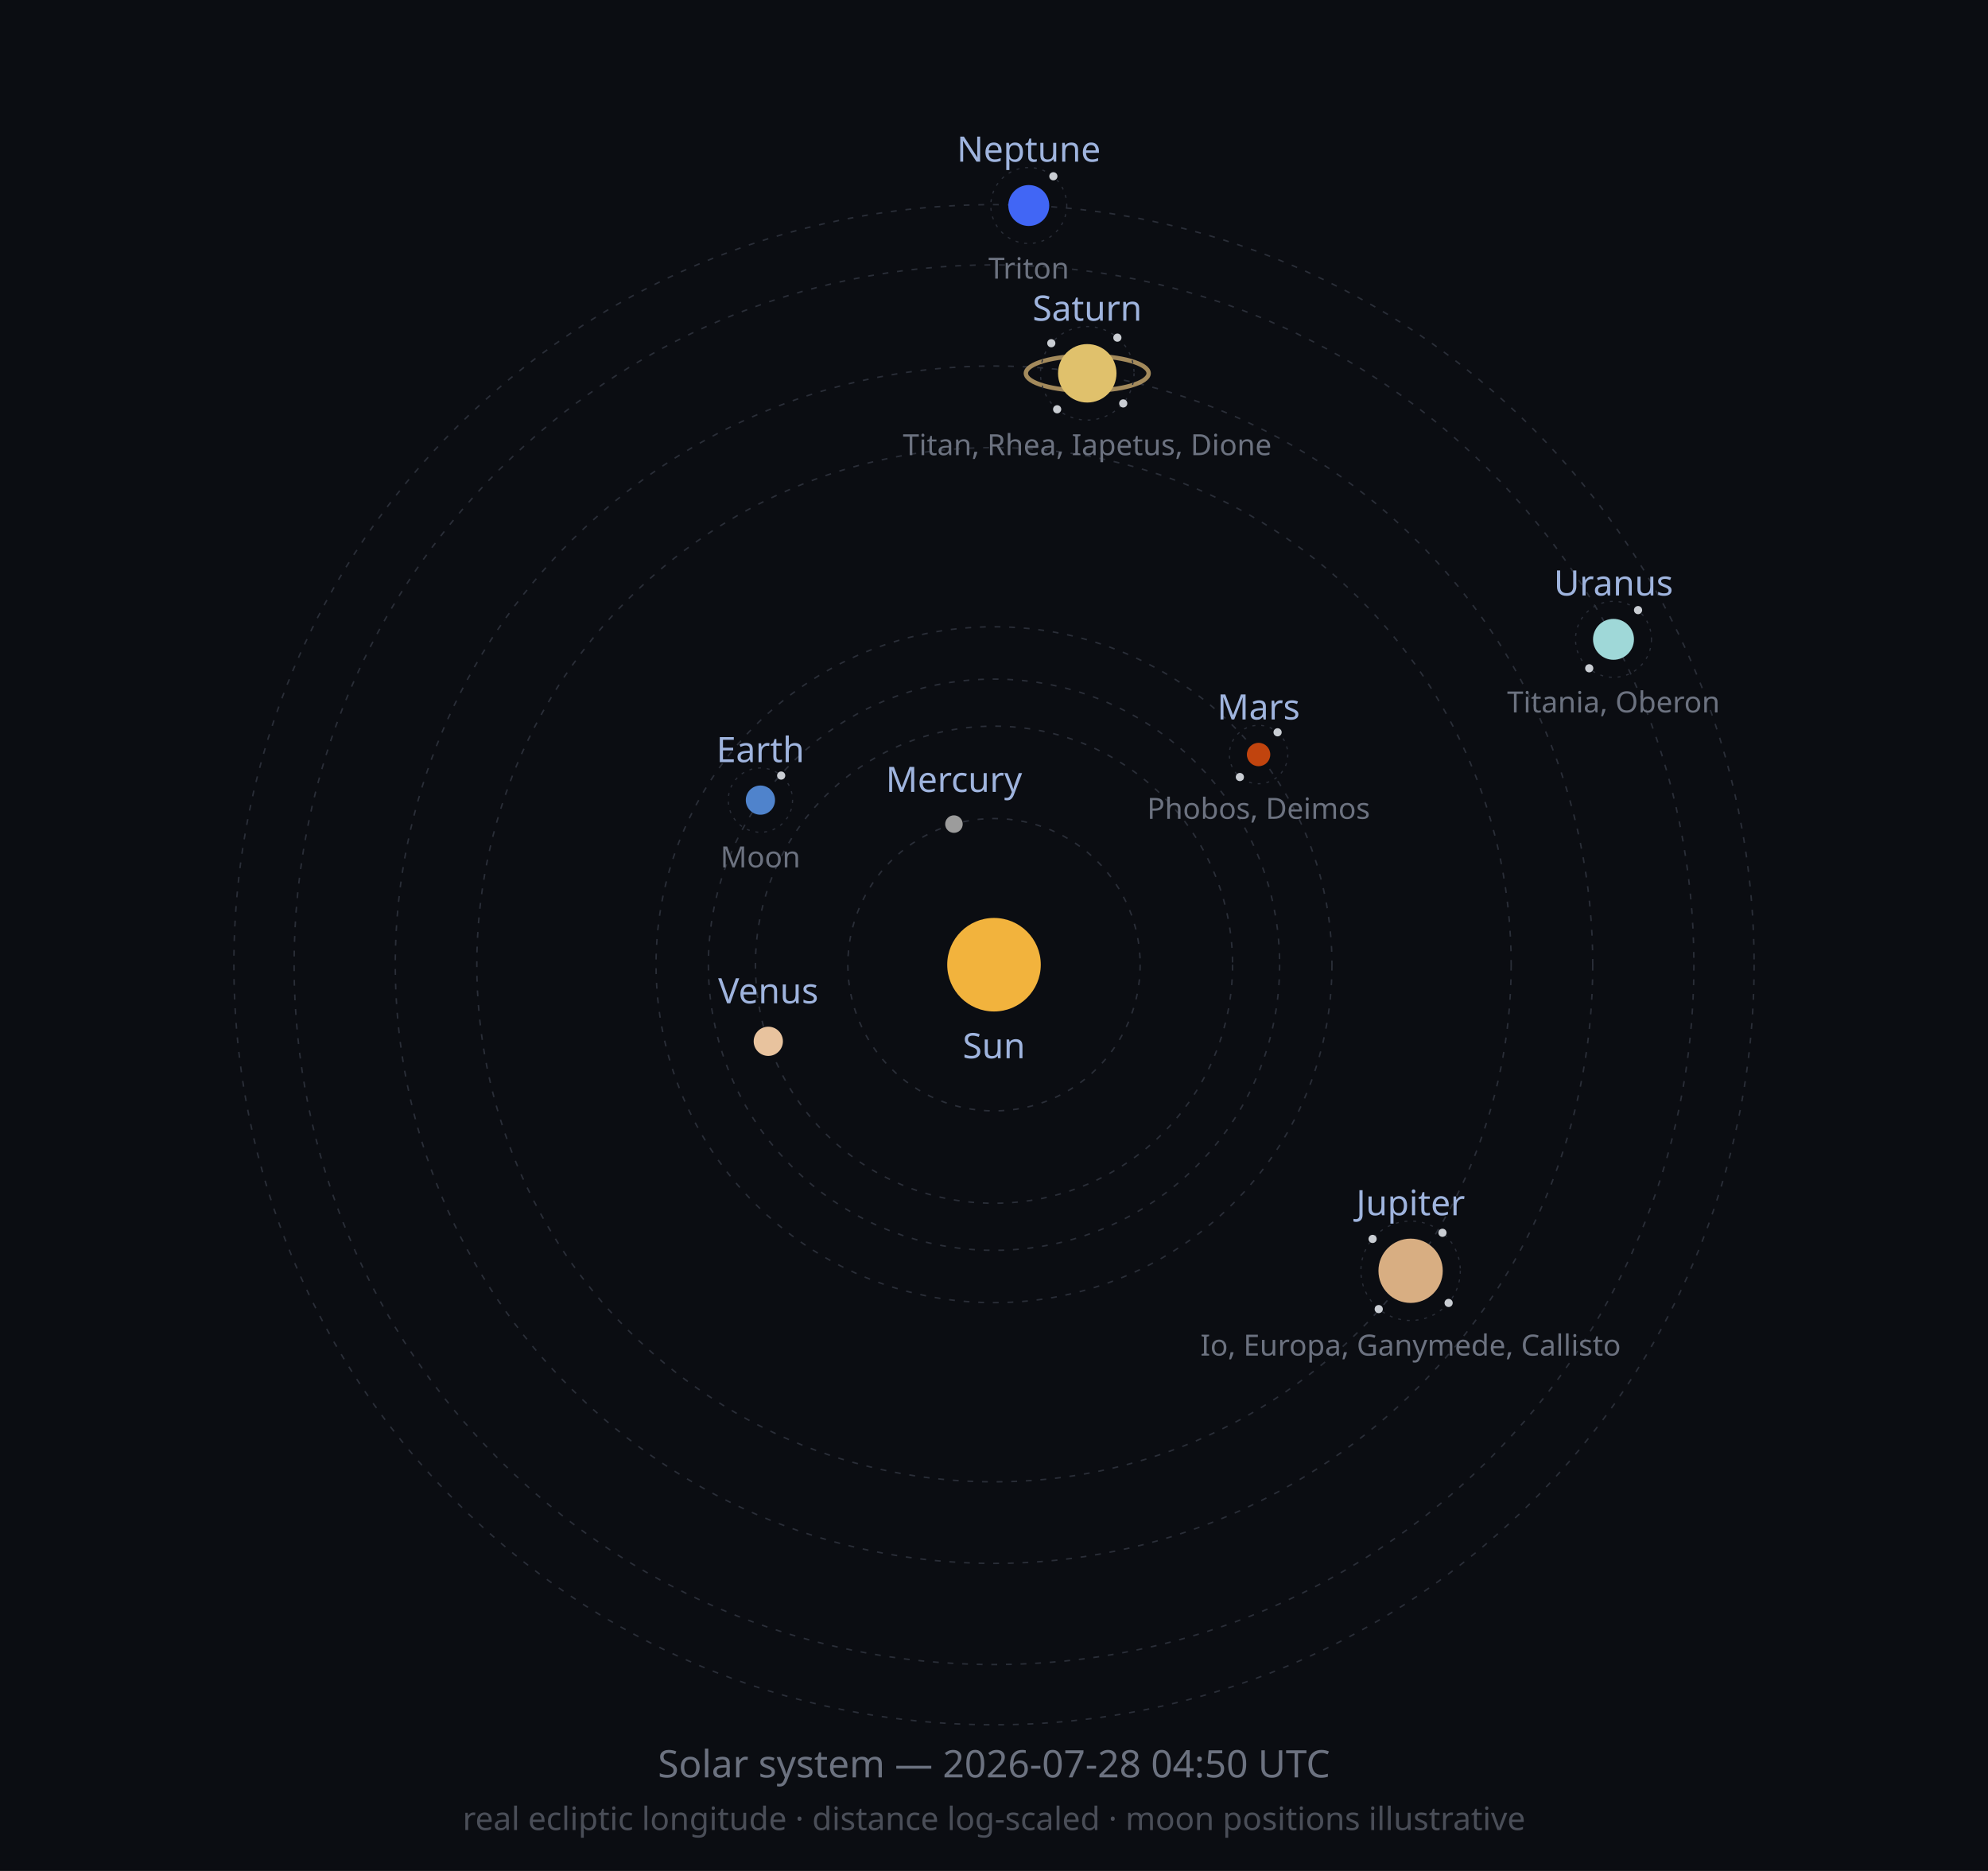
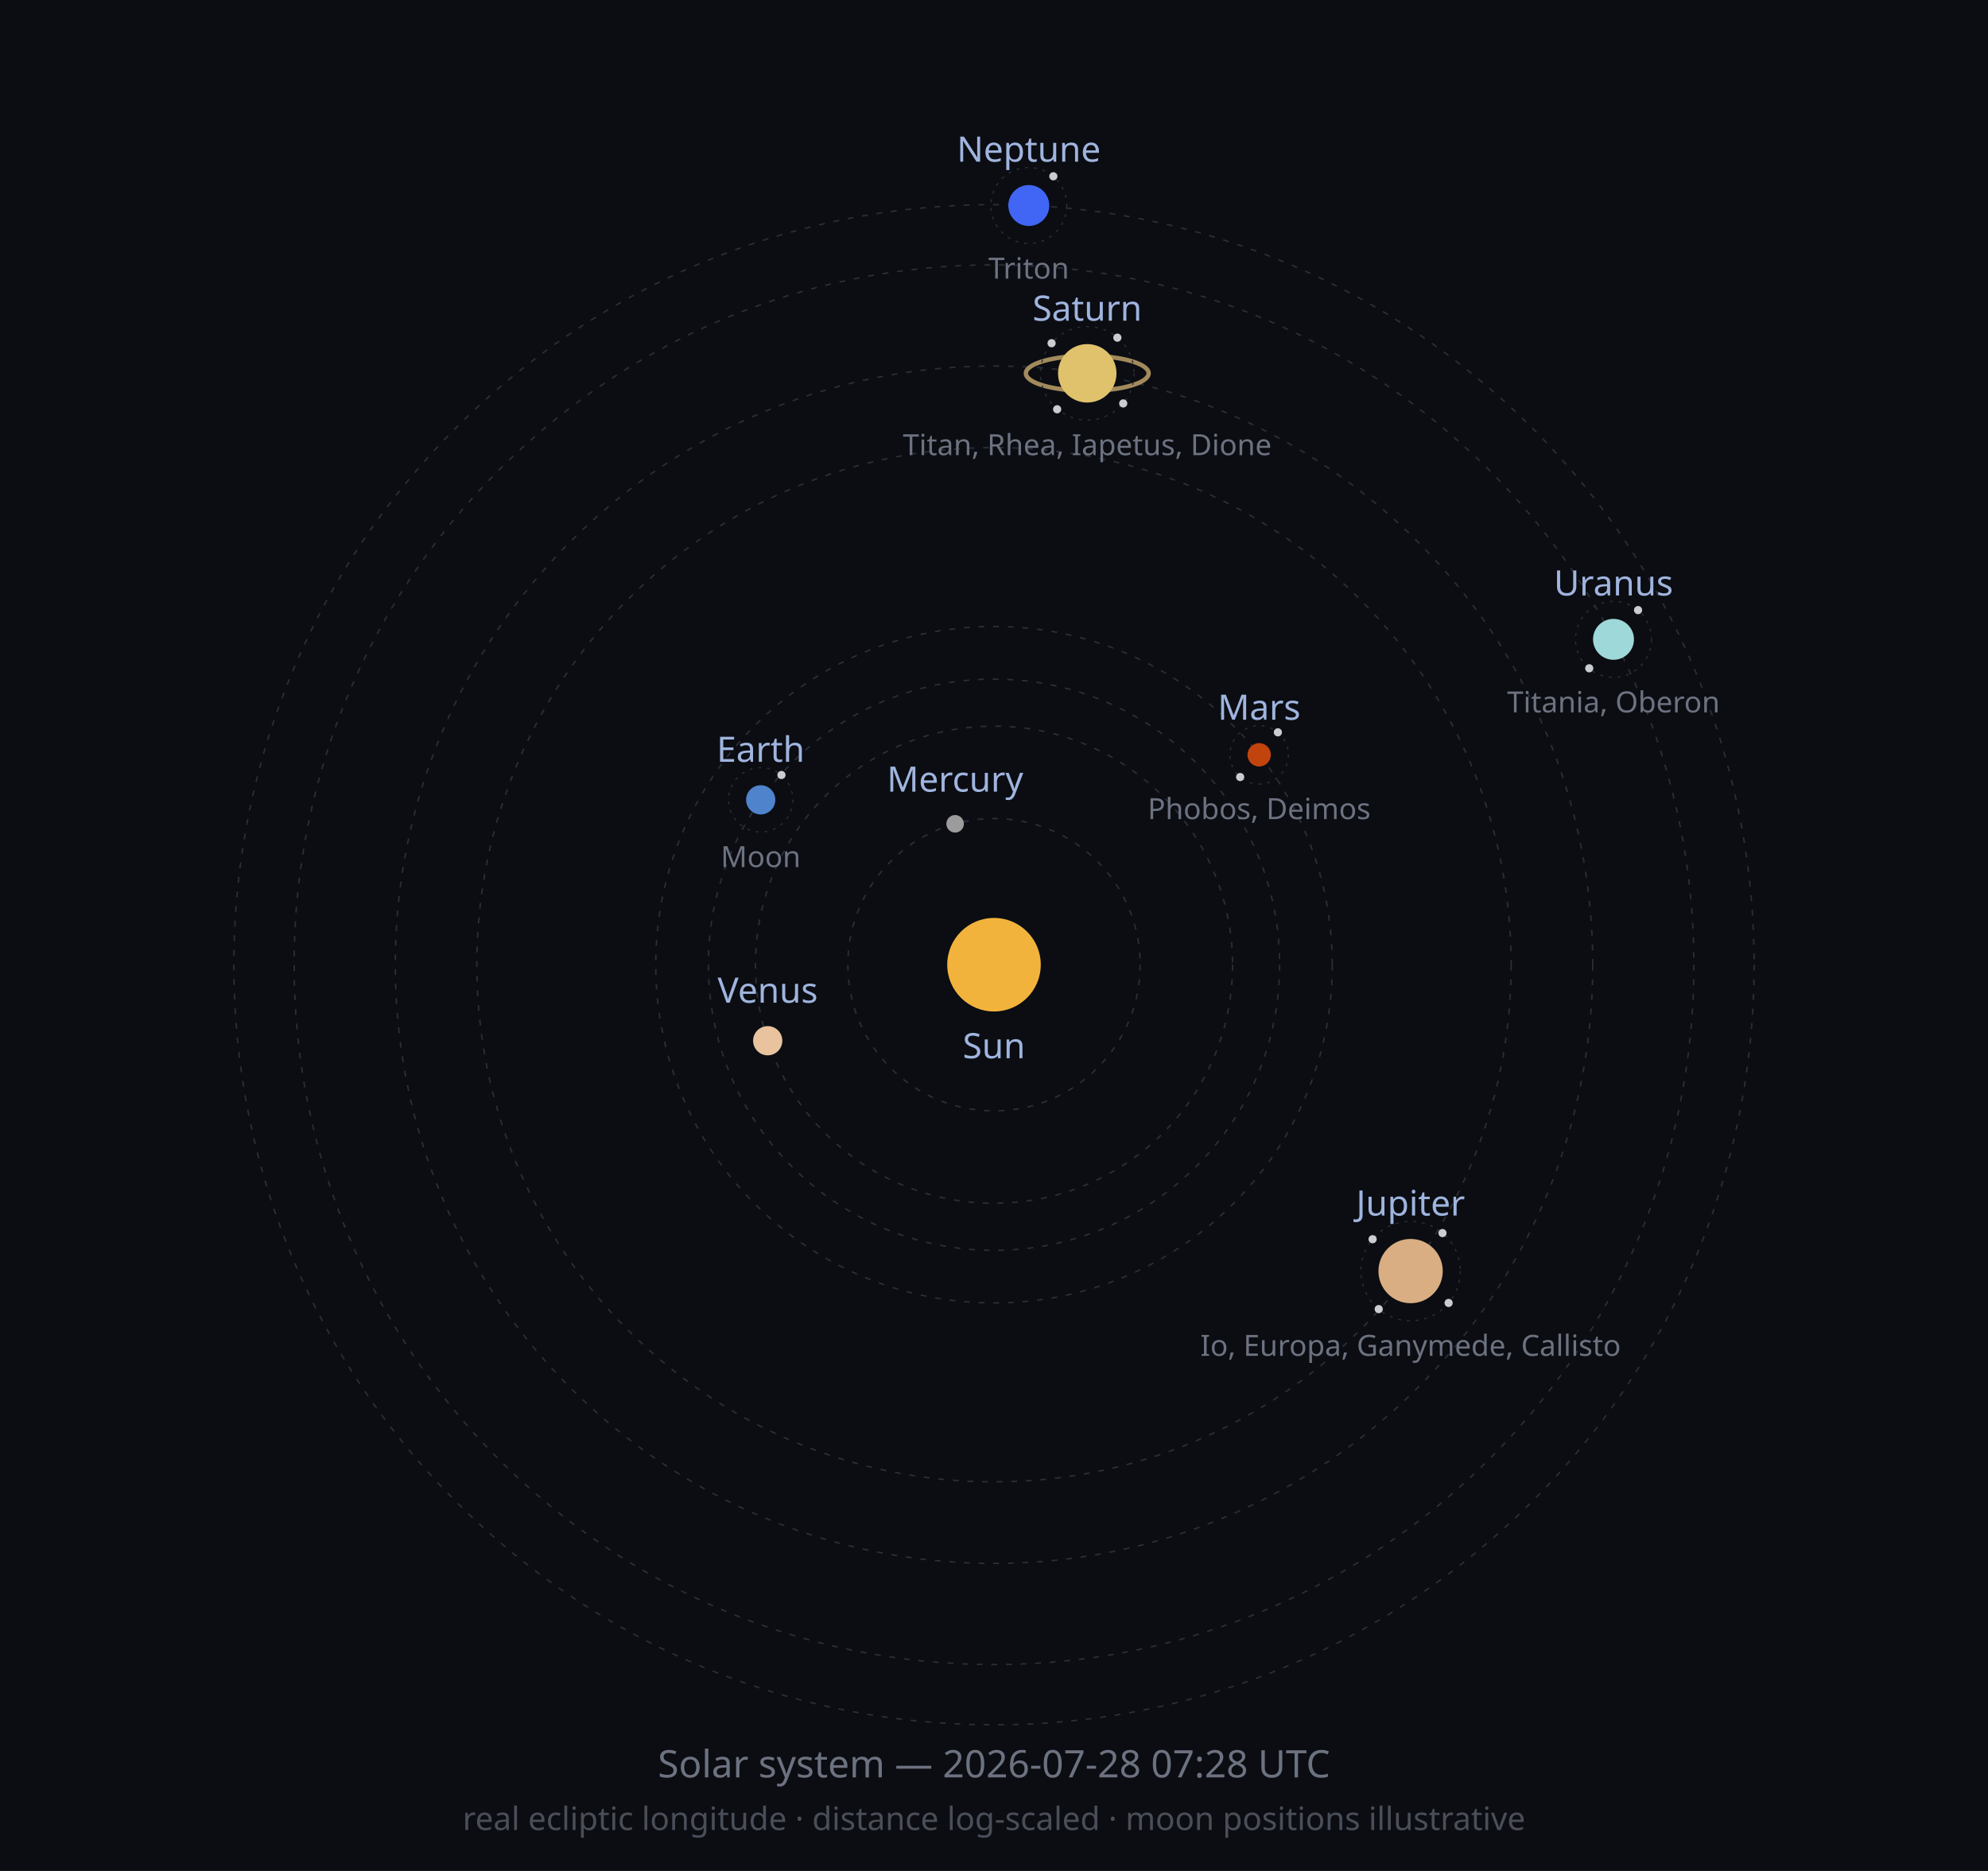
<svg xmlns="http://www.w3.org/2000/svg" width="680" height="640" viewBox="0 0 680 640" role="img">
  <defs>
    <marker id="arrow" viewBox="0 0 10 10" refX="8" refY="5" markerWidth="6" markerHeight="6" orient="auto-start-reverse">
      <path d="M2 1L8 5L2 9" fill="none" stroke="context-stroke" stroke-width="1.5" stroke-linecap="round" stroke-linejoin="round" />
    </marker>
  </defs>
  <style>
  .orbit { fill: none; stroke: #2A2E38; stroke-width: 0.5; stroke-dasharray: 2 3; }
  .moonorbit { fill: none; stroke: #2A2E38; stroke-width: 0.4; stroke-dasharray: 1 2; }
  .lbl { font-family: sans-serif; font-size: 12px; fill: #9FB4DE; }
  .moonlbl { font-family: sans-serif; font-size: 10px; fill: #6C7280; }
</style>
  <rect width="680" height="640" fill="#0B0D12" />
  <circle class="orbit" cx="340" cy="330" r="50.0" />
  <circle class="orbit" cx="340" cy="330" r="81.6" />
  <circle class="orbit" cx="340" cy="330" r="97.7" />
-   <circle class="orbit" cx="340" cy="330" r="115.6" />
+   <circle class="orbit" cx="340" cy="330" r="115.7" />
  <circle class="orbit" cx="340" cy="330" r="176.9" />
  <circle class="orbit" cx="340" cy="330" r="204.8" />
  <circle class="orbit" cx="340" cy="330" r="239.4" />
  <circle class="orbit" cx="340" cy="330" r="260.0" />
  <circle cx="340" cy="330" r="16" fill="#F2B33D" />
  <text class="lbl" x="340" y="362" text-anchor="middle">Sun</text>
-   <circle cx="326.3" cy="281.9" r="3" fill="#9C9C9C" />
-   <text class="lbl" x="326.3" y="270.9" text-anchor="middle">Mercury</text>
-   <circle cx="262.8" cy="356.2" r="5" fill="#E8C39E" />
-   <text class="lbl" x="262.8" y="343.2" text-anchor="middle">Venus</text>
-   <circle cx="260.1" cy="273.7" r="5" fill="#4F83CC" />
-   <circle class="moonorbit" cx="260.1" cy="273.7" r="11" />
-   <circle cx="267.2" cy="265.3" r="1.4" fill="#C9CDD3" />
-   <text class="moonlbl" x="260.1" y="296.7" text-anchor="middle">Moon</text>
-   <text class="lbl" x="260.1" y="260.7" text-anchor="middle">Earth</text>
-   <circle cx="430.5" cy="258.1" r="4" fill="#C1440E" />
-   <circle class="moonorbit" cx="430.5" cy="258.1" r="10" />
-   <circle cx="437.0" cy="250.5" r="1.4" fill="#C9CDD3" />
-   <circle cx="424.1" cy="265.8" r="1.4" fill="#C9CDD3" />
-   <text class="moonlbl" x="430.5" y="280.1" text-anchor="middle">Phobos, Deimos</text>
-   <text class="lbl" x="430.5" y="246.1" text-anchor="middle">Mars</text>
-   <circle cx="482.5" cy="434.7" r="11" fill="#D8AE82" />
-   <circle class="moonorbit" cx="482.5" cy="434.7" r="17" />
-   <circle cx="493.4" cy="421.7" r="1.4" fill="#C9CDD3" />
+   <circle cx="326.7" cy="281.8" r="3" fill="#9C9C9C" />
+   <text class="lbl" x="326.7" y="270.8" text-anchor="middle">Mercury</text>
+   <circle cx="262.6" cy="356.0" r="5" fill="#E8C39E" />
+   <text class="lbl" x="262.6" y="343.0" text-anchor="middle">Venus</text>
+   <circle cx="260.2" cy="273.6" r="5" fill="#4F83CC" />
+   <circle class="moonorbit" cx="260.2" cy="273.6" r="11" />
+   <circle cx="267.3" cy="265.1" r="1.4" fill="#C9CDD3" />
+   <text class="moonlbl" x="260.2" y="296.6" text-anchor="middle">Moon</text>
+   <text class="lbl" x="260.2" y="260.6" text-anchor="middle">Earth</text>
+   <circle cx="430.7" cy="258.2" r="4" fill="#C1440E" />
+   <circle class="moonorbit" cx="430.7" cy="258.2" r="10" />
+   <circle cx="437.1" cy="250.5" r="1.4" fill="#C9CDD3" />
+   <circle cx="424.2" cy="265.8" r="1.4" fill="#C9CDD3" />
+   <text class="moonlbl" x="430.7" y="280.2" text-anchor="middle">Phobos, Deimos</text>
+   <text class="lbl" x="430.7" y="246.2" text-anchor="middle">Mars</text>
+   <circle cx="482.5" cy="434.8" r="11" fill="#D8AE82" />
+   <circle class="moonorbit" cx="482.5" cy="434.8" r="17" />
+   <circle cx="493.4" cy="421.8" r="1.4" fill="#C9CDD3" />
  <circle cx="495.5" cy="445.7" r="1.4" fill="#C9CDD3" />
  <circle cx="471.6" cy="447.8" r="1.4" fill="#C9CDD3" />
-   <circle cx="469.5" cy="423.8" r="1.4" fill="#C9CDD3" />
-   <text class="moonlbl" x="482.5" y="463.7" text-anchor="middle">Io, Europa, Ganymede, Callisto</text>
-   <text class="lbl" x="482.5" y="415.7" text-anchor="middle">Jupiter</text>
+   <circle cx="469.5" cy="423.9" r="1.4" fill="#C9CDD3" />
+   <text class="moonlbl" x="482.5" y="463.8" text-anchor="middle">Io, Europa, Ganymede, Callisto</text>
+   <text class="lbl" x="482.5" y="415.8" text-anchor="middle">Jupiter</text>
  <ellipse cx="371.9" cy="127.7" rx="21.0" ry="6.0" fill="none" stroke="#C9A96E" stroke-width="1.5" opacity="0.8" />
  <circle cx="371.9" cy="127.7" r="10" fill="#E0C16C" />
  <circle class="moonorbit" cx="371.9" cy="127.7" r="16" />
  <circle cx="382.2" cy="115.5" r="1.4" fill="#C9CDD3" />
  <circle cx="384.2" cy="138.0" r="1.4" fill="#C9CDD3" />
  <circle cx="361.6" cy="140.0" r="1.4" fill="#C9CDD3" />
-   <circle cx="359.6" cy="117.4" r="1.4" fill="#C9CDD3" />
+   <circle cx="359.7" cy="117.4" r="1.4" fill="#C9CDD3" />
  <text class="moonlbl" x="371.9" y="155.7" text-anchor="middle">Titan, Rhea, Iapetus, Dione</text>
  <text class="lbl" x="371.9" y="109.7" text-anchor="middle">Saturn</text>
  <circle cx="551.9" cy="218.7" r="7" fill="#9FD8D8" />
  <circle class="moonorbit" cx="551.9" cy="218.7" r="13" />
  <circle cx="560.3" cy="208.7" r="1.4" fill="#C9CDD3" />
  <circle cx="543.6" cy="228.6" r="1.4" fill="#C9CDD3" />
  <text class="moonlbl" x="551.9" y="243.7" text-anchor="middle">Titania, Oberon</text>
  <text class="lbl" x="551.9" y="203.7" text-anchor="middle">Uranus</text>
  <circle cx="351.9" cy="70.3" r="7" fill="#4166F5" />
  <circle class="moonorbit" cx="351.9" cy="70.3" r="13" />
  <circle cx="360.3" cy="60.3" r="1.4" fill="#C9CDD3" />
  <text class="moonlbl" x="351.9" y="95.3" text-anchor="middle">Triton</text>
  <text class="lbl" x="351.9" y="55.3" text-anchor="middle">Neptune</text>
-   <text x="340" y="608" font-size="13" fill="#6C7280" text-anchor="middle" font-family="sans-serif">Solar system — 2026-07-28 04:50 UTC</text>
+   <text x="340" y="608" font-size="13" fill="#6C7280" text-anchor="middle" font-family="sans-serif">Solar system — 2026-07-28 07:28 UTC</text>
  <text x="340" y="626" font-size="11" fill="#4A4E58" text-anchor="middle" font-family="sans-serif">real ecliptic longitude · distance log-scaled · moon positions illustrative</text>
</svg>
